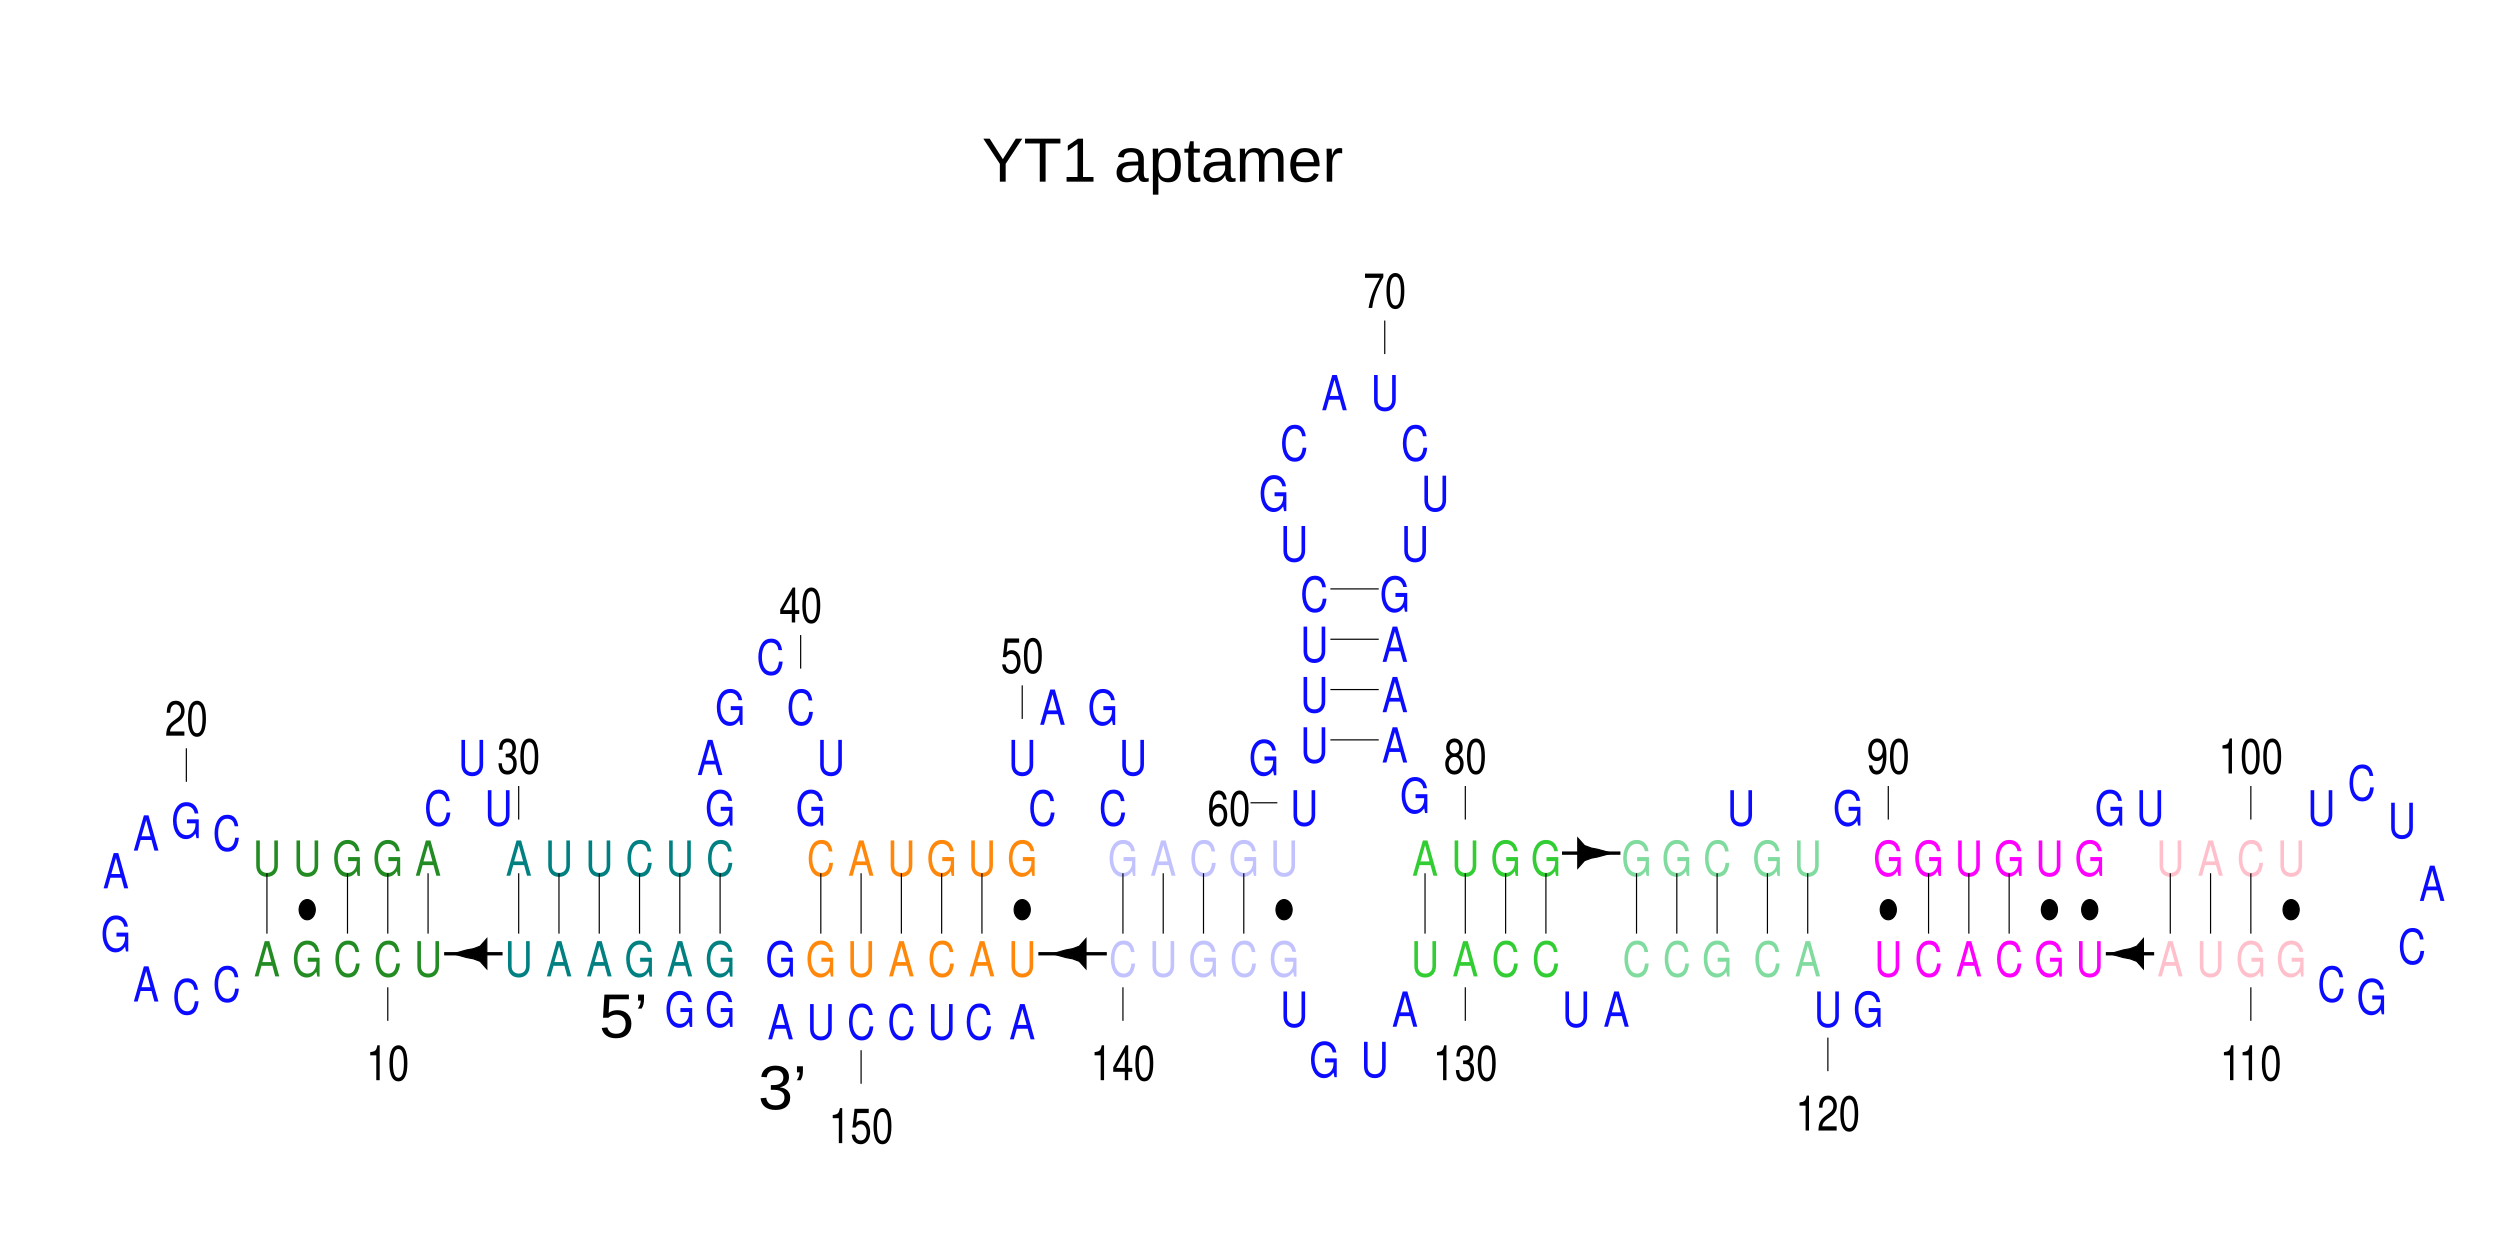
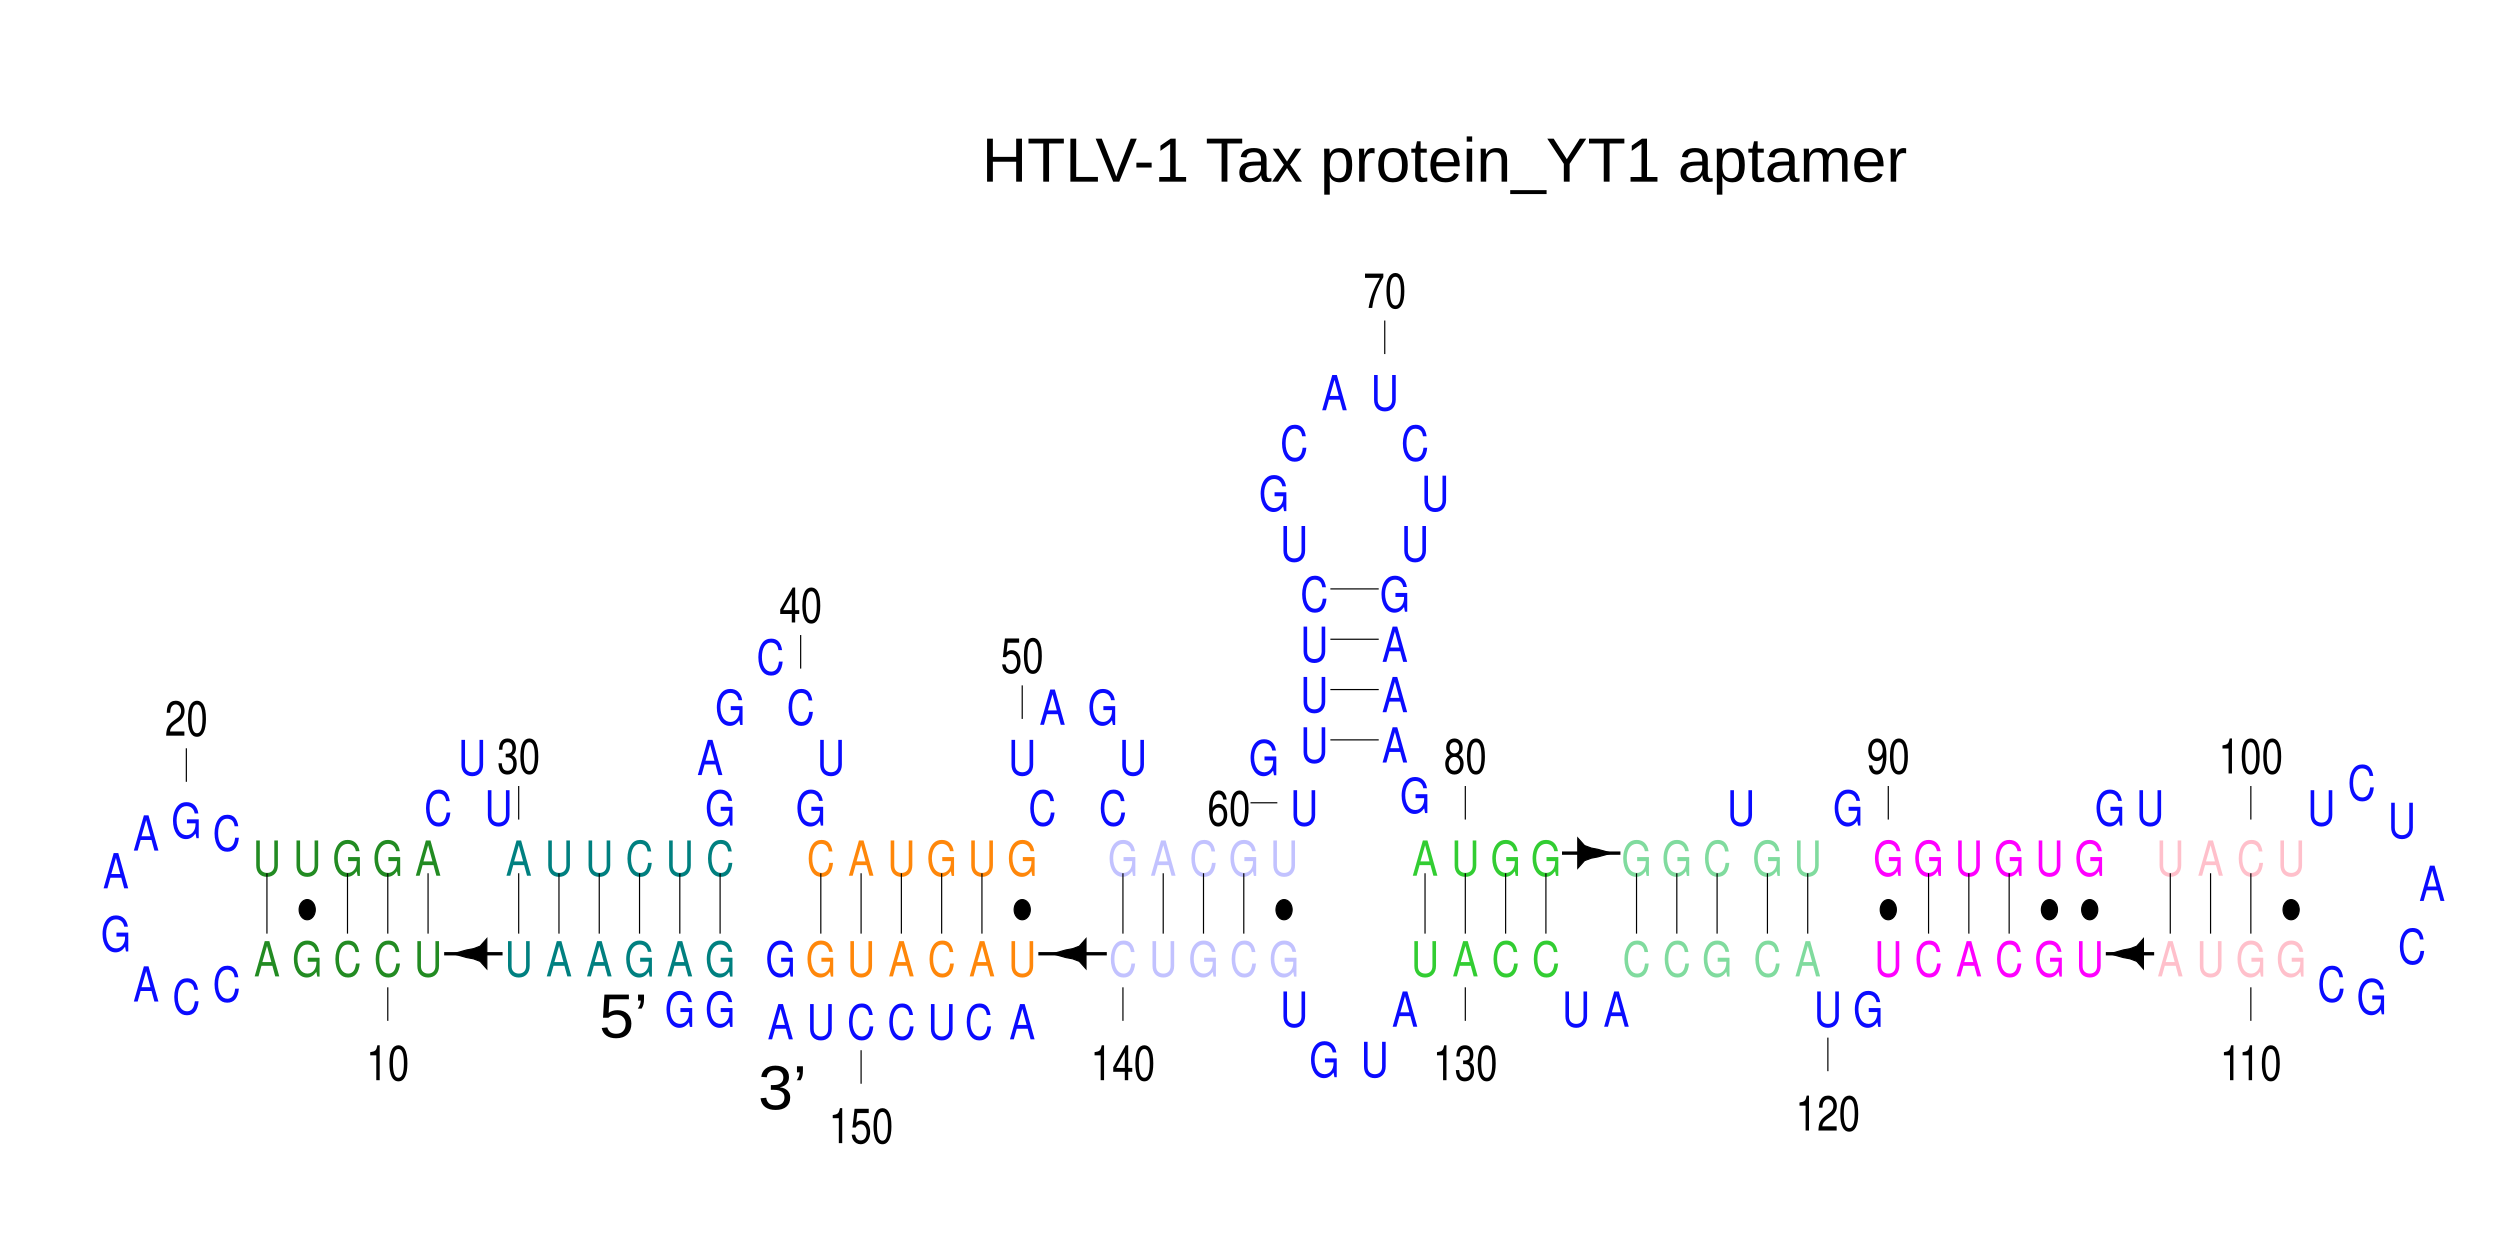
<svg xmlns="http://www.w3.org/2000/svg" id="图层_1" data-name="图层 1" viewBox="0 0 800 400">
  <defs>
    <style>.cls-1,.cls-10,.cls-11,.cls-13,.cls-14,.cls-15,.cls-16,.cls-17,.cls-18,.cls-19,.cls-2,.cls-20,.cls-21,.cls-22,.cls-3,.cls-5,.cls-6,.cls-7,.cls-8{isolation:isolate;font-size:15.48px;font-family:Helvetica;}.cls-1,.cls-6{fill:#0a0bff;}.cls-2,.cls-3{fill:teal;}.cls-11,.cls-14,.cls-15,.cls-18,.cls-20,.cls-22,.cls-3,.cls-6,.cls-8{letter-spacing:-0.05em;}.cls-12,.cls-4{fill:none;}.cls-12,.cls-4,.cls-9{stroke:#000;stroke-miterlimit:3.05;}.cls-4,.cls-9{stroke-width:0.38px;}.cls-7,.cls-8{fill:#228b22;}.cls-10,.cls-11{fill:#ff870a;}.cls-12{stroke-width:1.07px;}.cls-13,.cls-14{fill:#c2c2ff;}.cls-15,.cls-16{fill:#32cd32;}.cls-17,.cls-18{fill:#80db9e;}.cls-19,.cls-20{fill:#f0f;}.cls-21,.cls-22{fill:pink;}.cls-23{letter-spacing:-0.07em;}.cls-24{font-size:20px;font-family:ArialMT, Arial;}.cls-25{letter-spacing:-0.04em;}</style>
  </defs>
  <g id="topgroup">
    <g id="ID000000">
      <g id="ID000002">
        <text class="cls-1" transform="translate(212.72 328.55) scale(0.8 1)">G</text>
      </g>
      <g id="ID000003">
        <text class="cls-1" transform="translate(225.61 328.55) scale(0.8 1)">G</text>
      </g>
      <g id="ID000004">
        <text class="cls-2" transform="translate(225.61 312.45) scale(0.8 1)">G</text>
      </g>
      <g id="ID000005">
        <text class="cls-3" transform="translate(213.41 312.45) scale(0.8 1)">A</text>
      </g>
      <g id="ID000006">
        <text class="cls-2" transform="translate(199.83 312.45) scale(0.8 1)">G</text>
      </g>
      <g id="ID000007">
        <text class="cls-3" transform="translate(187.63 312.45) scale(0.8 1)">A</text>
      </g>
      <g id="ID000008">
        <text class="cls-3" transform="translate(174.74 312.45) scale(0.8 1)">A</text>
      </g>
      <g id="ID000009">
        <text class="cls-2" transform="translate(161.51 312.45) scale(0.8 1)">U</text>
      </g>
      <g id="ID000010">
        <text class="cls-1" transform="translate(146.61 248.03) scale(0.8 1)">U</text>
      </g>
      <g id="ID000011">
        <text class="cls-1" transform="translate(155.06 264.14) scale(0.8 1)">U</text>
      </g>
      <g id="ID000012">
        <text class="cls-3" transform="translate(161.85 280.24) scale(0.8 1)">A</text>
      </g>
      <g id="ID000013">
        <line class="cls-4" x1="165.98" y1="262.26" x2="165.98" y2="251.52" />
      </g>
      <g id="ID000014">
        <text class="cls-5" transform="translate(159.09 247.5) scale(0.8 1)">30</text>
      </g>
      <g id="ID000015">
        <text class="cls-2" transform="translate(174.39 280.24) scale(0.8 1)">U</text>
      </g>
      <g id="ID000016">
        <text class="cls-2" transform="translate(187.29 280.24) scale(0.8 1)">U</text>
      </g>
      <g id="ID000017">
        <text class="cls-2" transform="translate(200.18 280.24) scale(0.8 1)">C</text>
      </g>
      <g id="ID000018">
        <text class="cls-2" transform="translate(213.07 280.24) scale(0.8 1)">U</text>
      </g>
      <g id="ID000019">
        <text class="cls-2" transform="translate(225.96 280.24) scale(0.8 1)">C</text>
      </g>
      <g id="ID000020">
        <text class="cls-1" transform="translate(225.61 264.14) scale(0.8 1)">G</text>
      </g>
      <g id="ID000021">
        <text class="cls-6" transform="translate(223.08 248.03) scale(0.8 1)">A</text>
      </g>
      <g id="ID000022">
        <text class="cls-1" transform="translate(228.83 231.93) scale(0.8 1)">G</text>
      </g>
      <g id="ID000023">
        <text class="cls-1" transform="translate(242.07 215.83) scale(0.8 1)">C</text>
      </g>
      <g id="ID000024">
        <line class="cls-4" x1="230.43" y1="298.76" x2="230.43" y2="279.44" />
      </g>
      <g id="ID000025">
        <line class="cls-4" x1="217.54" y1="298.76" x2="217.54" y2="279.44" />
      </g>
      <g id="ID000026">
        <line class="cls-4" x1="204.65" y1="298.76" x2="204.65" y2="279.44" />
      </g>
      <g id="ID000027">
        <line class="cls-4" x1="191.76" y1="298.76" x2="191.76" y2="279.44" />
      </g>
      <g id="ID000028">
        <line class="cls-4" x1="178.87" y1="298.76" x2="178.87" y2="279.44" />
      </g>
      <g id="ID000029">
        <line class="cls-4" x1="165.98" y1="298.76" x2="165.98" y2="279.44" />
      </g>
      <g id="ID000031">
        <text class="cls-7" transform="translate(132.5 312.45) scale(0.8 1)">U</text>
      </g>
      <g id="ID000032">
        <text class="cls-7" transform="translate(119.61 312.45) scale(0.8 1)">C</text>
      </g>
      <g id="ID000033">
        <line class="cls-4" x1="124.09" y1="315.94" x2="124.09" y2="326.67" />
      </g>
      <g id="ID000034">
        <text class="cls-5" transform="translate(117.2 345.67) scale(0.8 1)">10</text>
      </g>
      <g id="ID000035">
        <text class="cls-7" transform="translate(106.72 312.45) scale(0.8 1)">C</text>
      </g>
      <g id="ID000036">
        <text class="cls-7" transform="translate(93.48 312.45) scale(0.8 1)">G</text>
      </g>
      <g id="ID000037">
        <text class="cls-8" transform="translate(81.28 312.45) scale(0.8 1)">A</text>
      </g>
      <g id="ID000038">
        <text class="cls-1" transform="translate(68.05 320.5) scale(0.8 1)">C</text>
      </g>
      <g id="ID000039">
        <text class="cls-1" transform="translate(55.16 324.52) scale(0.8 1)">C</text>
      </g>
      <g id="ID000040">
        <text class="cls-6" transform="translate(42.61 320.5) scale(0.8 1)">A</text>
      </g>
      <g id="ID000041">
        <text class="cls-1" transform="translate(32.26 304.4) scale(0.8 1)">G</text>
      </g>
      <g id="ID000042">
        <text class="cls-6" transform="translate(32.94 284.27) scale(0.8 1)">A</text>
      </g>
      <g id="ID000043">
        <text class="cls-6" transform="translate(42.61 272.19) scale(0.8 1)">A</text>
      </g>
      <g id="ID000044">
        <text class="cls-1" transform="translate(54.81 268.16) scale(0.8 1)">G</text>
      </g>
      <g id="ID000045">
        <line class="cls-4" x1="59.63" y1="250.18" x2="59.63" y2="239.45" />
      </g>
      <g id="ID000046">
        <text class="cls-5" transform="translate(52.74 235.42) scale(0.8 1)">20</text>
      </g>
      <g id="ID000047">
        <text class="cls-1" transform="translate(68.05 272.19) scale(0.8 1)">C</text>
      </g>
      <g id="ID000048">
        <text class="cls-7" transform="translate(80.94 280.24) scale(0.8 1)">U</text>
      </g>
      <g id="ID000049">
        <text class="cls-7" transform="translate(93.83 280.24) scale(0.8 1)">U</text>
      </g>
      <g id="ID000050">
        <text class="cls-7" transform="translate(106.38 280.24) scale(0.8 1)">G</text>
      </g>
      <g id="ID000051">
        <text class="cls-7" transform="translate(119.27 280.24) scale(0.8 1)">G</text>
      </g>
      <g id="ID000052">
        <text class="cls-8" transform="translate(132.84 280.24) scale(0.8 1)">A</text>
      </g>
      <g id="ID000053">
        <text class="cls-1" transform="translate(135.72 264.14) scale(0.8 1)">C</text>
      </g>
      <g id="ID000054">
        <line class="cls-4" x1="136.98" y1="298.76" x2="136.98" y2="279.44" />
      </g>
      <g id="ID000055">
        <line class="cls-4" x1="124.09" y1="298.76" x2="124.09" y2="279.44" />
      </g>
      <g id="ID000056">
        <line class="cls-4" x1="111.2" y1="298.76" x2="111.2" y2="279.44" />
      </g>
      <g id="ID000057">
        <polygon class="cls-9" points="98.31 287.88 98.14 287.88 97.98 287.9 97.82 287.94 97.66 287.98 97.5 288.04 97.35 288.11 97.2 288.19 97.05 288.28 96.91 288.39 96.78 288.5 96.65 288.63 96.53 288.77 96.41 288.91 96.3 289.07 96.2 289.23 96.11 289.4 96.03 289.58 95.96 289.76 95.9 289.95 95.84 290.14 95.8 290.34 95.77 290.54 95.74 290.74 95.73 290.94 95.73 291.15 95.74 291.35 95.75 291.56 95.78 291.76 95.82 291.96 95.87 292.15 95.93 292.34 96 292.53 96.07 292.71 96.16 292.88 96.25 293.05 96.36 293.21 96.47 293.36 96.59 293.5 96.71 293.63 96.84 293.75 96.98 293.86 97.13 293.96 97.27 294.05 97.42 294.13 97.58 294.19 97.74 294.24 97.9 294.28 98.06 294.3 98.22 294.32 98.39 294.32 98.55 294.3 98.71 294.28 98.87 294.24 99.03 294.19 99.19 294.13 99.34 294.05 99.49 293.96 99.63 293.86 99.77 293.75 99.9 293.63 100.03 293.5 100.14 293.36 100.25 293.21 100.36 293.05 100.45 292.88 100.54 292.71 100.62 292.53 100.68 292.34 100.74 292.15 100.79 291.96 100.83 291.76 100.86 291.56 100.88 291.35 100.88 291.15 100.88 290.94 100.87 290.74 100.84 290.54 100.81 290.34 100.77 290.14 100.71 289.95 100.65 289.76 100.58 289.58 100.5 289.4 100.41 289.23 100.31 289.07 100.2 288.91 100.08 288.77 99.96 288.63 99.83 288.5 99.7 288.39 99.56 288.28 99.41 288.19 99.26 288.11 99.11 288.04 98.95 287.98 98.79 287.94 98.63 287.9 98.47 287.88 98.31 287.88" />
      </g>
      <g id="ID000058">
        <line class="cls-4" x1="85.42" y1="298.76" x2="85.42" y2="279.44" />
      </g>
      <g id="ID000060">
        <text class="cls-1" transform="translate(251.74 231.93) scale(0.8 1)">C</text>
      </g>
      <g id="ID000061">
        <line class="cls-4" x1="256.21" y1="213.95" x2="256.21" y2="203.21" />
      </g>
      <g id="ID000062">
        <text class="cls-5" transform="translate(249.32 199.19) scale(0.8 1)">40</text>
      </g>
      <g id="ID000063">
        <text class="cls-1" transform="translate(261.41 248.03) scale(0.8 1)">U</text>
      </g>
      <g id="ID000064">
        <text class="cls-1" transform="translate(254.62 264.14) scale(0.8 1)">G</text>
      </g>
      <g id="ID000065">
        <text class="cls-10" transform="translate(258.18 280.24) scale(0.8 1)">C</text>
      </g>
      <g id="ID000066">
        <text class="cls-11" transform="translate(271.42 280.24) scale(0.8 1)">A</text>
      </g>
      <g id="ID000067">
        <text class="cls-10" transform="translate(283.96 280.24) scale(0.8 1)">U</text>
      </g>
      <g id="ID000068">
        <text class="cls-10" transform="translate(296.51 280.24) scale(0.8 1)">G</text>
      </g>
      <g id="ID000069">
        <text class="cls-10" transform="translate(309.75 280.24) scale(0.8 1)">U</text>
      </g>
      <g id="ID000070">
        <text class="cls-10" transform="translate(322.29 280.24) scale(0.8 1)">G</text>
      </g>
      <g id="ID000071">
        <text class="cls-1" transform="translate(329.08 264.14) scale(0.8 1)">C</text>
      </g>
      <g id="ID000072">
        <text class="cls-1" transform="translate(322.63 248.03) scale(0.8 1)">U</text>
      </g>
      <g id="ID000073">
        <line class="cls-4" x1="327.11" y1="230.05" x2="327.11" y2="219.32" />
      </g>
      <g id="ID000074">
        <text class="cls-5" transform="translate(320.22 215.29) scale(0.8 1)">50</text>
      </g>
      <g id="ID000075">
        <text class="cls-6" transform="translate(332.64 231.93) scale(0.8 1)">A</text>
      </g>
      <g id="ID000076">
        <text class="cls-10" transform="translate(322.63 312.45) scale(0.8 1)">U</text>
      </g>
      <g id="ID000077">
        <text class="cls-11" transform="translate(310.09 312.45) scale(0.8 1)">A</text>
      </g>
      <g id="ID000078">
        <text class="cls-10" transform="translate(296.85 312.45) scale(0.8 1)">C</text>
      </g>
      <g id="ID000079">
        <text class="cls-11" transform="translate(284.3 312.45) scale(0.8 1)">A</text>
      </g>
      <g id="ID000080">
        <text class="cls-10" transform="translate(271.07 312.45) scale(0.8 1)">U</text>
      </g>
      <g id="ID000081">
        <text class="cls-10" transform="translate(257.84 312.45) scale(0.8 1)">G</text>
      </g>
      <g id="ID000082">
        <text class="cls-1" transform="translate(244.95 312.45) scale(0.8 1)">G</text>
      </g>
      <g id="ID000083">
        <text class="cls-6" transform="translate(245.63 332.58) scale(0.8 1)">A</text>
      </g>
      <g id="ID000084">
        <text class="cls-1" transform="translate(258.18 332.58) scale(0.8 1)">U</text>
      </g>
      <g id="ID000085">
        <text class="cls-1" transform="translate(271.07 332.58) scale(0.8 1)">C</text>
      </g>
      <g id="ID000086">
        <line class="cls-4" x1="275.55" y1="336.07" x2="275.55" y2="346.8" />
      </g>
      <g id="ID000087">
        <text class="cls-5" transform="translate(265.21 365.8) scale(0.8 1)">150</text>
      </g>
      <g id="ID000088">
        <text class="cls-1" transform="translate(283.96 332.58) scale(0.8 1)">C</text>
      </g>
      <g id="ID000089">
        <text class="cls-1" transform="translate(296.85 332.58) scale(0.8 1)">U</text>
      </g>
      <g id="ID000090">
        <text class="cls-1" transform="translate(308.75 332.58) scale(0.8 1)">C</text>
      </g>
      <g id="ID000091">
        <text class="cls-6" transform="translate(322.98 332.58) scale(0.8 1)">A</text>
      </g>
      <g id="ID000092">
        <line class="cls-4" x1="262.66" y1="279.44" x2="262.66" y2="298.76" />
      </g>
      <g id="ID000093">
        <line class="cls-4" x1="275.55" y1="279.44" x2="275.55" y2="298.76" />
      </g>
      <g id="ID000094">
        <line class="cls-4" x1="288.44" y1="279.44" x2="288.44" y2="298.76" />
      </g>
      <g id="ID000095">
        <line class="cls-4" x1="301.33" y1="279.44" x2="301.33" y2="298.76" />
      </g>
      <g id="ID000096">
        <line class="cls-4" x1="314.22" y1="279.44" x2="314.22" y2="298.76" />
      </g>
      <g id="ID000097">
        <polygon class="cls-9" points="327.11 294.32 327.27 294.31 327.44 294.29 327.6 294.26 327.76 294.21 327.91 294.16 328.07 294.09 328.22 294.01 328.36 293.91 328.5 293.81 328.64 293.69 328.77 293.56 328.89 293.43 329 293.28 329.11 293.13 329.21 292.97 329.3 292.8 329.38 292.62 329.46 292.44 329.52 292.25 329.57 292.06 329.62 291.86 329.65 291.66 329.67 291.45 329.69 291.25 329.69 291.05 329.68 290.84 329.66 290.64 329.63 290.44 329.6 290.24 329.55 290.05 329.49 289.85 329.42 289.67 329.34 289.49 329.26 289.31 329.16 289.15 329.06 288.99 328.95 288.84 328.83 288.7 328.7 288.57 328.57 288.45 328.44 288.33 328.29 288.24 328.14 288.15 327.99 288.07 327.84 288.01 327.68 287.96 327.52 287.92 327.36 287.89 327.19 287.88 327.03 287.88 326.87 287.89 326.7 287.92 326.54 287.96 326.38 288.01 326.23 288.07 326.08 288.15 325.93 288.24 325.79 288.33 325.65 288.45 325.52 288.57 325.39 288.7 325.27 288.84 325.16 288.99 325.06 289.15 324.96 289.31 324.88 289.49 324.8 289.67 324.73 289.85 324.67 290.05 324.63 290.24 324.59 290.44 324.56 290.64 324.54 290.84 324.53 291.05 324.54 291.25 324.55 291.45 324.57 291.66 324.6 291.86 324.65 292.06 324.7 292.25 324.77 292.44 324.84 292.62 324.92 292.8 325.01 292.97 325.11 293.13 325.22 293.28 325.33 293.43 325.45 293.56 325.58 293.69 325.72 293.81 325.86 293.91 326 294.01 326.15 294.09 326.31 294.16 326.46 294.21 326.62 294.26 326.78 294.29 326.95 294.31 327.11 294.32" />
      </g>
      <g id="ID000098">
        <line class="cls-12" x1="354.18" y1="305.2" x2="332.27" y2="305.2" />
      </g>
      <g id="ID000099">
        <polygon class="cls-9" points="347.52 310.03 345.37 307.62 343.22 306.81 341.07 306.41 336.78 305.2 341.07 303.99 343.22 303.59 345.37 302.79 347.52 300.37 347.52 310.03" />
      </g>
      <g id="ID000101">
        <text class="cls-1" transform="translate(348.07 231.93) scale(0.8 1)">G</text>
      </g>
      <g id="ID000102">
        <text class="cls-1" transform="translate(358.08 248.03) scale(0.8 1)">U</text>
      </g>
      <g id="ID000103">
        <text class="cls-1" transform="translate(351.64 264.14) scale(0.8 1)">C</text>
      </g>
      <g id="ID000104">
        <text class="cls-13" transform="translate(354.52 280.24) scale(0.8 1)">G</text>
      </g>
      <g id="ID000105">
        <text class="cls-14" transform="translate(368.09 280.24) scale(0.8 1)">A</text>
      </g>
      <g id="ID000106">
        <text class="cls-13" transform="translate(380.64 280.24) scale(0.8 1)">C</text>
      </g>
      <g id="ID000107">
        <text class="cls-13" transform="translate(393.19 280.24) scale(0.8 1)">G</text>
      </g>
      <g id="ID000108">
        <text class="cls-13" transform="translate(406.42 280.24) scale(0.8 1)">U</text>
      </g>
      <g id="ID000109">
        <text class="cls-1" transform="translate(412.87 264.14) scale(0.8 1)">U</text>
      </g>
      <g id="ID000110">
        <line class="cls-4" x1="408.75" y1="256.89" x2="400.16" y2="256.89" />
      </g>
      <g id="ID000111">
        <text class="cls-5" transform="translate(386.37 264.14) scale(0.8 1)">60</text>
      </g>
      <g id="ID000112">
        <text class="cls-1" transform="translate(418.97 344.65) scale(0.8 1)">G</text>
      </g>
      <g id="ID000113">
        <text class="cls-1" transform="translate(409.65 328.55) scale(0.8 1)">U</text>
      </g>
      <g id="ID000114">
        <text class="cls-13" transform="translate(406.08 312.45) scale(0.8 1)">G</text>
      </g>
      <g id="ID000115">
        <text class="cls-13" transform="translate(393.53 312.45) scale(0.8 1)">C</text>
      </g>
      <g id="ID000116">
        <text class="cls-13" transform="translate(380.3 312.45) scale(0.8 1)">G</text>
      </g>
      <g id="ID000117">
        <text class="cls-13" transform="translate(367.75 312.45) scale(0.8 1)">U</text>
      </g>
      <g id="ID000118">
        <text class="cls-13" transform="translate(354.86 312.45) scale(0.8 1)">C</text>
      </g>
      <g id="ID000119">
        <line class="cls-4" x1="359.34" y1="315.94" x2="359.34" y2="326.67" />
      </g>
      <g id="ID000120">
        <text class="cls-5" transform="translate(349 345.67) scale(0.8 1)">140</text>
      </g>
      <g id="ID000121">
        <line class="cls-4" x1="359.34" y1="279.44" x2="359.34" y2="298.76" />
      </g>
      <g id="ID000122">
        <line class="cls-4" x1="372.23" y1="279.44" x2="372.23" y2="298.76" />
      </g>
      <g id="ID000123">
        <line class="cls-4" x1="385.12" y1="279.44" x2="385.12" y2="298.76" />
      </g>
      <g id="ID000124">
        <line class="cls-4" x1="398.01" y1="279.44" x2="398.01" y2="298.76" />
      </g>
      <g id="ID000125">
        <polygon class="cls-9" points="410.9 294.32 411.06 294.31 411.22 294.29 411.39 294.26 411.55 294.21 411.7 294.16 411.86 294.09 412.01 294.01 412.15 293.91 412.29 293.81 412.43 293.69 412.56 293.56 412.68 293.43 412.79 293.28 412.9 293.13 413 292.97 413.09 292.8 413.17 292.62 413.24 292.44 413.31 292.25 413.36 292.06 413.4 291.86 413.44 291.66 413.46 291.45 413.47 291.25 413.48 291.05 413.47 290.84 413.45 290.64 413.42 290.44 413.38 290.24 413.33 290.05 413.27 289.85 413.21 289.67 413.13 289.49 413.04 289.31 412.95 289.15 412.85 288.99 412.74 288.84 412.62 288.7 412.49 288.57 412.36 288.45 412.22 288.33 412.08 288.24 411.93 288.15 411.78 288.07 411.62 288.01 411.47 287.96 411.31 287.92 411.14 287.89 410.98 287.88 410.82 287.88 410.65 287.89 410.49 287.92 410.33 287.96 410.17 288.01 410.02 288.07 409.86 288.15 409.72 288.24 409.57 288.33 409.44 288.45 409.3 288.57 409.18 288.7 409.06 288.84 408.95 288.99 408.85 289.15 408.75 289.31 408.67 289.49 408.59 289.67 408.52 289.85 408.46 290.05 408.41 290.24 408.38 290.44 408.35 290.64 408.33 290.84 408.32 291.05 408.32 291.25 408.33 291.45 408.36 291.66 408.39 291.86 408.44 292.06 408.49 292.25 408.55 292.44 408.63 292.62 408.71 292.8 408.8 292.97 408.9 293.13 409 293.28 409.12 293.43 409.24 293.56 409.37 293.69 409.5 293.81 409.64 293.91 409.79 294.01 409.94 294.09 410.09 294.16 410.25 294.21 410.41 294.26 410.57 294.29 410.73 294.31 410.9 294.32" />
      </g>
      <g id="ID000127">
        <text class="cls-1" transform="translate(399.63 248.03) scale(0.8 1)">G</text>
      </g>
      <g id="ID000128">
        <text class="cls-1" transform="translate(416.09 244.01) scale(0.8 1)">U</text>
      </g>
      <g id="ID000129">
        <text class="cls-1" transform="translate(416.09 227.91) scale(0.8 1)">U</text>
      </g>
      <g id="ID000130">
        <text class="cls-1" transform="translate(416.09 211.8) scale(0.8 1)">U</text>
      </g>
      <g id="ID000131">
        <text class="cls-1" transform="translate(416.09 195.7) scale(0.8 1)">C</text>
      </g>
      <g id="ID000132">
        <text class="cls-1" transform="translate(409.65 179.6) scale(0.8 1)">U</text>
      </g>
      <g id="ID000133">
        <text class="cls-1" transform="translate(402.85 163.49) scale(0.8 1)">G</text>
      </g>
      <g id="ID000134">
        <text class="cls-1" transform="translate(409.65 147.39) scale(0.8 1)">C</text>
      </g>
      <g id="ID000135">
        <text class="cls-6" transform="translate(422.88 131.29) scale(0.8 1)">A</text>
      </g>
      <g id="ID000136">
        <text class="cls-1" transform="translate(438.65 131.29) scale(0.8 1)">U</text>
      </g>
      <g id="ID000137">
        <line class="cls-4" x1="443.12" y1="113.3" x2="443.12" y2="102.57" />
      </g>
      <g id="ID000138">
        <text class="cls-5" transform="translate(436.23 98.54) scale(0.8 1)">70</text>
      </g>
      <g id="ID000139">
        <text class="cls-1" transform="translate(448.32 147.39) scale(0.8 1)">C</text>
      </g>
      <g id="ID000140">
        <text class="cls-1" transform="translate(454.76 163.49) scale(0.8 1)">U</text>
      </g>
      <g id="ID000141">
        <text class="cls-1" transform="translate(448.32 179.6) scale(0.8 1)">U</text>
      </g>
      <g id="ID000142">
        <text class="cls-1" transform="translate(441.53 195.7) scale(0.8 1)">G</text>
      </g>
      <g id="ID000143">
        <text class="cls-6" transform="translate(442.21 211.8) scale(0.8 1)">A</text>
      </g>
      <g id="ID000144">
        <text class="cls-6" transform="translate(442.21 227.91) scale(0.8 1)">A</text>
      </g>
      <g id="ID000145">
        <text class="cls-6" transform="translate(442.21 244.01) scale(0.8 1)">A</text>
      </g>
      <g id="ID000146">
        <text class="cls-1" transform="translate(447.97 260.11) scale(0.8 1)">G</text>
      </g>
      <g id="ID000147">
        <line class="cls-4" x1="425.72" y1="236.76" x2="441.19" y2="236.76" />
      </g>
      <g id="ID000148">
        <line class="cls-4" x1="425.72" y1="220.66" x2="441.19" y2="220.66" />
      </g>
      <g id="ID000149">
        <line class="cls-4" x1="425.72" y1="204.56" x2="441.19" y2="204.56" />
      </g>
      <g id="ID000150">
        <line class="cls-4" x1="425.72" y1="188.45" x2="441.19" y2="188.45" />
      </g>
      <g id="ID000152">
        <text class="cls-15" transform="translate(451.88 280.24) scale(0.8 1)">A</text>
      </g>
      <g id="ID000153">
        <text class="cls-16" transform="translate(464.43 280.24) scale(0.8 1)">U</text>
      </g>
      <g id="ID000154">
        <line class="cls-4" x1="468.9" y1="262.26" x2="468.9" y2="251.52" />
      </g>
      <g id="ID000155">
        <text class="cls-5" transform="translate(462.01 247.5) scale(0.8 1)">80</text>
      </g>
      <g id="ID000156">
        <text class="cls-16" transform="translate(476.98 280.24) scale(0.8 1)">G</text>
      </g>
      <g id="ID000157">
        <text class="cls-16" transform="translate(489.87 280.24) scale(0.8 1)">G</text>
      </g>
      <g id="ID000158">
        <text class="cls-1" transform="translate(499.88 328.55) scale(0.8 1)">U</text>
      </g>
      <g id="ID000159">
        <text class="cls-16" transform="translate(490.21 312.45) scale(0.8 1)">C</text>
      </g>
      <g id="ID000160">
        <text class="cls-16" transform="translate(477.32 312.45) scale(0.8 1)">C</text>
      </g>
      <g id="ID000161">
        <text class="cls-15" transform="translate(464.77 312.45) scale(0.8 1)">A</text>
      </g>
      <g id="ID000162">
        <line class="cls-4" x1="468.9" y1="315.94" x2="468.9" y2="326.67" />
      </g>
      <g id="ID000163">
        <text class="cls-5" transform="translate(458.57 345.67) scale(0.8 1)">130</text>
      </g>
      <g id="ID000164">
        <text class="cls-16" transform="translate(451.54 312.45) scale(0.8 1)">U</text>
      </g>
      <g id="ID000165">
        <text class="cls-6" transform="translate(445.44 328.55) scale(0.8 1)">A</text>
      </g>
      <g id="ID000166">
        <text class="cls-1" transform="translate(435.43 344.65) scale(0.8 1)">U</text>
      </g>
      <g id="ID000167">
        <line class="cls-4" x1="456.01" y1="279.44" x2="456.01" y2="298.76" />
      </g>
      <g id="ID000168">
        <line class="cls-4" x1="468.9" y1="279.44" x2="468.9" y2="298.76" />
      </g>
      <g id="ID000169">
        <line class="cls-4" x1="481.8" y1="279.44" x2="481.8" y2="298.76" />
      </g>
      <g id="ID000170">
        <line class="cls-12" x1="499.84" y1="273" x2="518.53" y2="273" />
      </g>
      <g id="ID000171">
        <polygon class="cls-9" points="504.89 268.16 507.04 270.58 509.19 271.38 511.33 271.79 515.63 273 511.33 274.2 509.19 274.61 507.04 275.41 504.89 277.83 504.89 268.16" />
      </g>
      <g id="ID000172">
        <line class="cls-4" x1="494.69" y1="279.44" x2="494.69" y2="298.76" />
      </g>
      <g id="ID000174">
        <text class="cls-17" transform="translate(518.87 280.24) scale(0.8 1)">G</text>
      </g>
      <g id="ID000175">
        <text class="cls-17" transform="translate(531.76 280.24) scale(0.8 1)">G</text>
      </g>
      <g id="ID000176">
        <text class="cls-17" transform="translate(544.99 280.24) scale(0.8 1)">C</text>
      </g>
      <g id="ID000177">
        <text class="cls-1" transform="translate(552.66 264.14) scale(0.8 1)">U</text>
      </g>
      <g id="ID000178">
        <text class="cls-17" transform="translate(544.65 312.45) scale(0.8 1)">G</text>
      </g>
      <g id="ID000179">
        <text class="cls-17" transform="translate(532.1 312.45) scale(0.8 1)">C</text>
      </g>
      <g id="ID000180">
        <text class="cls-17" transform="translate(519.21 312.45) scale(0.8 1)">C</text>
      </g>
      <g id="ID000181">
        <text class="cls-6" transform="translate(513.11 328.55) scale(0.8 1)">A</text>
      </g>
      <g id="ID000182">
        <line class="cls-4" x1="523.69" y1="279.44" x2="523.69" y2="298.76" />
      </g>
      <g id="ID000183">
        <line class="cls-4" x1="536.58" y1="279.44" x2="536.58" y2="298.76" />
      </g>
      <g id="ID000184">
        <line class="cls-4" x1="549.47" y1="279.44" x2="549.47" y2="298.76" />
      </g>
      <g id="ID000186">
        <text class="cls-17" transform="translate(560.76 280.24) scale(0.8 1)">G</text>
      </g>
      <g id="ID000187">
        <text class="cls-17" transform="translate(574 280.24) scale(0.8 1)">U</text>
      </g>
      <g id="ID000188">
        <text class="cls-1" transform="translate(586.54 264.14) scale(0.8 1)">G</text>
      </g>
      <g id="ID000189">
        <text class="cls-1" transform="translate(580.45 328.55) scale(0.8 1)">U</text>
      </g>
      <g id="ID000190">
        <line class="cls-4" x1="584.92" y1="332.04" x2="584.92" y2="342.78" />
      </g>
      <g id="ID000191">
        <text class="cls-5" transform="translate(574.58 361.78) scale(0.8 1)">120</text>
      </g>
      <g id="ID000192">
        <text class="cls-18" transform="translate(574.34 312.45) scale(0.8 1)">A</text>
      </g>
      <g id="ID000193">
        <text class="cls-17" transform="translate(561.11 312.45) scale(0.8 1)">C</text>
      </g>
      <g id="ID000194">
        <line class="cls-4" x1="565.58" y1="279.44" x2="565.58" y2="298.76" />
      </g>
      <g id="ID000195">
        <line class="cls-4" x1="578.47" y1="279.44" x2="578.47" y2="298.76" />
      </g>
      <g id="ID000197">
        <text class="cls-19" transform="translate(599.43 280.24) scale(0.8 1)">G</text>
      </g>
      <g id="ID000198">
        <line class="cls-4" x1="604.25" y1="262.26" x2="604.25" y2="251.52" />
      </g>
      <g id="ID000199">
        <text class="cls-5" transform="translate(597.36 247.5) scale(0.8 1)">90</text>
      </g>
      <g id="ID000200">
        <text class="cls-19" transform="translate(612.32 280.24) scale(0.8 1)">G</text>
      </g>
      <g id="ID000201">
        <text class="cls-19" transform="translate(625.56 280.24) scale(0.8 1)">U</text>
      </g>
      <g id="ID000202">
        <text class="cls-19" transform="translate(638.11 280.24) scale(0.8 1)">G</text>
      </g>
      <g id="ID000203">
        <text class="cls-19" transform="translate(651.34 280.24) scale(0.8 1)">U</text>
      </g>
      <g id="ID000204">
        <text class="cls-19" transform="translate(663.88 280.24) scale(0.8 1)">G</text>
      </g>
      <g id="ID000205">
        <text class="cls-1" transform="translate(670.33 264.14) scale(0.8 1)">G</text>
      </g>
      <g id="ID000206">
        <text class="cls-19" transform="translate(664.23 312.45) scale(0.8 1)">U</text>
      </g>
      <g id="ID000207">
        <text class="cls-19" transform="translate(651 312.45) scale(0.8 1)">G</text>
      </g>
      <g id="ID000208">
        <text class="cls-19" transform="translate(638.45 312.45) scale(0.8 1)">C</text>
      </g>
      <g id="ID000209">
        <text class="cls-20" transform="translate(625.9 312.45) scale(0.8 1)">A</text>
      </g>
      <g id="ID000210">
        <text class="cls-19" transform="translate(612.67 312.45) scale(0.8 1)">C</text>
      </g>
      <g id="ID000211">
        <text class="cls-19" transform="translate(599.78 312.45) scale(0.8 1)">U</text>
      </g>
      <g id="ID000212">
        <text class="cls-1" transform="translate(592.99 328.55) scale(0.8 1)">G</text>
      </g>
      <g id="ID000213">
        <polygon class="cls-9" points="604.25 294.32 604.42 294.31 604.58 294.29 604.74 294.26 604.9 294.21 605.06 294.16 605.21 294.09 605.36 294.01 605.51 293.91 605.65 293.81 605.78 293.69 605.91 293.56 606.03 293.43 606.15 293.28 606.25 293.13 606.35 292.97 606.44 292.8 606.53 292.62 606.6 292.44 606.66 292.25 606.72 292.06 606.76 291.86 606.79 291.66 606.82 291.45 606.83 291.25 606.83 291.05 606.82 290.84 606.8 290.64 606.78 290.44 606.74 290.24 606.69 290.05 606.63 289.85 606.56 289.67 606.49 289.49 606.4 289.31 606.3 289.15 606.2 288.99 606.09 288.84 605.97 288.7 605.85 288.57 605.72 288.45 605.58 288.33 605.43 288.24 605.29 288.15 605.14 288.07 604.98 288.01 604.82 287.96 604.66 287.92 604.5 287.89 604.34 287.88 604.17 287.88 604.01 287.89 603.85 287.92 603.69 287.96 603.53 288.01 603.37 288.07 603.22 288.15 603.07 288.24 602.93 288.33 602.79 288.45 602.66 288.57 602.53 288.7 602.42 288.84 602.31 288.99 602.2 289.15 602.11 289.31 602.02 289.49 601.94 289.67 601.88 289.85 601.82 290.05 601.77 290.24 601.73 290.44 601.7 290.64 601.68 290.84 601.68 291.05 601.68 291.25 601.69 291.45 601.71 291.66 601.75 291.86 601.79 292.06 601.85 292.25 601.91 292.44 601.98 292.62 602.06 292.8 602.15 292.97 602.25 293.13 602.36 293.28 602.48 293.43 602.6 293.56 602.73 293.69 602.86 293.81 603 293.91 603.14 294.01 603.29 294.09 603.45 294.16 603.61 294.21 603.77 294.26 603.93 294.29 604.09 294.31 604.25 294.32" />
      </g>
      <g id="ID000214">
        <line class="cls-4" x1="617.14" y1="279.44" x2="617.14" y2="298.76" />
      </g>
      <g id="ID000215">
        <line class="cls-4" x1="630.03" y1="279.44" x2="630.03" y2="298.76" />
      </g>
      <g id="ID000216">
        <line class="cls-4" x1="642.93" y1="279.44" x2="642.93" y2="298.76" />
      </g>
      <g id="ID000217">
        <polygon class="cls-9" points="655.82 294.32 655.98 294.31 656.14 294.29 656.3 294.26 656.46 294.21 656.62 294.16 656.77 294.09 656.92 294.01 657.07 293.91 657.21 293.81 657.34 293.69 657.47 293.56 657.6 293.43 657.71 293.28 657.82 293.13 657.91 292.97 658.01 292.8 658.09 292.62 658.16 292.44 658.22 292.25 658.28 292.06 658.32 291.86 658.35 291.66 658.38 291.45 658.39 291.25 658.39 291.05 658.39 290.84 658.37 290.64 658.34 290.44 658.3 290.24 658.25 290.05 658.19 289.85 658.13 289.67 658.05 289.49 657.96 289.31 657.87 289.15 657.76 288.99 657.65 288.84 657.53 288.7 657.41 288.57 657.28 288.45 657.14 288.33 657 288.24 656.85 288.15 656.7 288.07 656.54 288.01 656.38 287.96 656.22 287.92 656.06 287.89 655.9 287.88 655.73 287.88 655.57 287.89 655.41 287.92 655.25 287.96 655.09 288.01 654.93 288.07 654.78 288.15 654.63 288.24 654.49 288.33 654.35 288.45 654.22 288.57 654.1 288.7 653.98 288.84 653.87 288.99 653.76 289.15 653.67 289.31 653.58 289.49 653.5 289.67 653.44 289.85 653.38 290.05 653.33 290.24 653.29 290.44 653.26 290.64 653.25 290.84 653.24 291.05 653.24 291.25 653.25 291.45 653.28 291.66 653.31 291.86 653.35 292.06 653.41 292.25 653.47 292.44 653.54 292.62 653.63 292.8 653.72 292.97 653.81 293.13 653.92 293.28 654.04 293.43 654.16 293.56 654.29 293.69 654.42 293.81 654.56 293.91 654.71 294.01 654.86 294.09 655.01 294.16 655.17 294.21 655.33 294.26 655.49 294.29 655.65 294.31 655.82 294.32" />
      </g>
      <g id="ID000218">
        <polygon class="cls-9" points="668.71 294.32 668.87 294.31 669.03 294.29 669.19 294.26 669.35 294.21 669.51 294.16 669.66 294.09 669.81 294.01 669.96 293.91 670.1 293.81 670.23 293.69 670.36 293.56 670.48 293.43 670.6 293.28 670.71 293.13 670.81 292.97 670.9 292.8 670.98 292.62 671.05 292.44 671.11 292.25 671.17 292.06 671.21 291.86 671.25 291.66 671.27 291.45 671.28 291.25 671.28 291.05 671.27 290.84 671.26 290.64 671.23 290.44 671.19 290.24 671.14 290.05 671.08 289.85 671.01 289.67 670.94 289.49 670.85 289.31 670.76 289.15 670.65 288.99 670.54 288.84 670.42 288.7 670.3 288.57 670.17 288.45 670.03 288.33 669.89 288.24 669.74 288.15 669.59 288.07 669.43 288.01 669.27 287.96 669.11 287.92 668.95 287.89 668.79 287.88 668.62 287.88 668.46 287.89 668.3 287.92 668.14 287.96 667.98 288.01 667.82 288.07 667.67 288.15 667.52 288.24 667.38 288.33 667.24 288.45 667.11 288.57 666.99 288.7 666.87 288.84 666.76 288.99 666.65 289.15 666.56 289.31 666.47 289.49 666.4 289.67 666.33 289.85 666.27 290.05 666.22 290.24 666.18 290.44 666.15 290.64 666.14 290.84 666.13 291.05 666.13 291.25 666.14 291.45 666.17 291.66 666.2 291.86 666.24 292.06 666.3 292.25 666.36 292.44 666.43 292.62 666.51 292.8 666.61 292.97 666.71 293.13 666.81 293.28 666.93 293.43 667.05 293.56 667.18 293.69 667.31 293.81 667.45 293.91 667.6 294.01 667.75 294.09 667.9 294.16 668.06 294.21 668.22 294.26 668.38 294.29 668.54 294.31 668.71 294.32" />
      </g>
      <g id="ID000219">
        <line class="cls-12" x1="689.33" y1="305.2" x2="673.86" y2="305.2" />
      </g>
      <g id="ID000220">
        <polygon class="cls-9" points="685.89 310.03 683.75 307.62 681.6 306.81 679.45 306.41 675.15 305.2 679.45 303.99 681.6 303.59 683.75 302.79 685.89 300.37 685.89 310.03" />
      </g>
      <g id="ID000222">
        <text class="cls-1" transform="translate(683.57 264.14) scale(0.8 1)">U</text>
      </g>
      <g id="ID000223">
        <text class="cls-21" transform="translate(690.01 280.24) scale(0.8 1)">U</text>
      </g>
      <g id="ID000224">
        <text class="cls-22" transform="translate(703.24 280.24) scale(0.8 1)">A</text>
      </g>
      <g id="ID000225">
        <text class="cls-21" transform="translate(715.79 280.24) scale(0.8 1)">C</text>
      </g>
      <g id="ID000226">
        <line class="cls-4" x1="720.27" y1="262.26" x2="720.27" y2="251.52" />
      </g>
      <g id="ID000227">
        <text class="cls-5" transform="translate(709.93 247.5) scale(0.8 1)">100</text>
      </g>
      <g id="ID000228">
        <text class="cls-21" transform="translate(728.68 280.24) scale(0.8 1)">U</text>
      </g>
      <g id="ID000229">
        <text class="cls-1" transform="translate(738.35 264.14) scale(0.8 1)">U</text>
      </g>
      <g id="ID000230">
        <text class="cls-1" transform="translate(751.24 256.09) scale(0.8 1)">C</text>
      </g>
      <g id="ID000231">
        <text class="cls-1" transform="translate(764.13 268.16) scale(0.8 1)">U</text>
      </g>
      <g id="ID000232">
        <text class="cls-6" transform="translate(774.14 288.29) scale(0.8 1)">A</text>
      </g>
      <g id="ID000233">
        <text class="cls-1" transform="translate(767.35 308.42) scale(0.8 1)">C</text>
      </g>
      <g id="ID000234">
        <text class="cls-1" transform="translate(754.12 324.52) scale(0.8 1)">G</text>
      </g>
      <g id="ID000235">
        <text class="cls-1" transform="translate(741.57 320.5) scale(0.8 1)">C</text>
      </g>
      <g id="ID000236">
        <text class="cls-21" transform="translate(728.34 312.45) scale(0.8 1)">G</text>
      </g>
      <g id="ID000237">
        <text class="cls-21" transform="translate(715.45 312.45) scale(0.8 1)">G</text>
      </g>
      <g id="ID000238">
        <line class="cls-4" x1="720.27" y1="315.94" x2="720.27" y2="326.67" />
      </g>
      <g id="ID000239">
        <text class="cls-5" transform="translate(710.39 345.67) scale(0.8 1)">
          <tspan class="cls-23">1</tspan>
          <tspan x="7.47" y="0">10</tspan>
        </text>
      </g>
      <g id="ID000240">
        <text class="cls-21" transform="translate(702.9 312.45) scale(0.8 1)">U</text>
      </g>
      <g id="ID000241">
        <text class="cls-22" transform="translate(690.35 312.45) scale(0.8 1)">A</text>
      </g>
      <g id="ID000242">
        <line class="cls-4" x1="694.49" y1="279.44" x2="694.49" y2="298.76" />
      </g>
      <g id="ID000243">
        <line class="cls-4" x1="707.38" y1="279.44" x2="707.38" y2="298.76" />
      </g>
      <g id="ID000244">
        <line class="cls-4" x1="720.27" y1="279.44" x2="720.27" y2="298.76" />
      </g>
      <g id="ID000245">
        <polygon class="cls-9" points="733.16 294.32 733.32 294.31 733.48 294.29 733.64 294.26 733.8 294.21 733.96 294.16 734.12 294.09 734.27 294.01 734.41 293.91 734.55 293.81 734.69 293.69 734.82 293.56 734.94 293.43 735.05 293.28 735.16 293.13 735.26 292.97 735.35 292.8 735.43 292.62 735.5 292.44 735.57 292.25 735.62 292.06 735.66 291.86 735.7 291.66 735.72 291.45 735.73 291.25 735.74 291.05 735.73 290.84 735.71 290.64 735.68 290.44 735.64 290.24 735.59 290.05 735.54 289.85 735.47 289.67 735.39 289.49 735.3 289.31 735.21 289.15 735.11 288.99 735 288.84 734.88 288.7 734.75 288.57 734.62 288.45 734.48 288.33 734.34 288.24 734.19 288.15 734.04 288.07 733.88 288.01 733.73 287.96 733.57 287.92 733.4 287.89 733.24 287.88 733.08 287.88 732.91 287.89 732.75 287.92 732.59 287.96 732.43 288.01 732.27 288.07 732.12 288.15 731.98 288.24 731.83 288.33 731.7 288.45 731.56 288.57 731.44 288.7 731.32 288.84 731.21 288.99 731.11 289.15 731.01 289.31 730.92 289.49 730.85 289.67 730.78 289.85 730.72 290.05 730.67 290.24 730.63 290.44 730.61 290.64 730.59 290.84 730.58 291.05 730.58 291.25 730.6 291.45 730.62 291.66 730.65 291.86 730.7 292.06 730.75 292.25 730.81 292.44 730.88 292.62 730.97 292.8 731.06 292.97 731.16 293.13 731.26 293.28 731.38 293.43 731.5 293.56 731.63 293.69 731.76 293.81 731.9 293.91 732.05 294.01 732.2 294.09 732.35 294.16 732.51 294.21 732.67 294.26 732.83 294.29 732.99 294.31 733.16 294.32" />
      </g>
      <g id="ID000247">
        <line class="cls-12" x1="160.82" y1="305.2" x2="142.13" y2="305.2" />
      </g>
      <g id="ID000248">
        <polygon class="cls-9" points="155.78 310.03 153.63 307.62 151.48 306.81 149.33 306.41 145.03 305.2 149.33 303.99 151.48 303.59 153.63 302.79 155.78 300.37 155.78 310.03" />
      </g>
    </g>
  </g>
-   <text class="cls-24" transform="translate(314.22 58.14)">YT1 aptamer</text>
+   <text class="cls-24" transform="translate(314.22 58.14)">HTLV-1 Tax protein_YT1 aptamer</text>
  <text class="cls-24" transform="translate(191.76 332.04)">5<tspan class="cls-25" x="11.12" y="0">’</tspan>
  </text>
  <text class="cls-24" transform="translate(242.61 354.98)">3<tspan class="cls-25" x="11.12" y="0">’</tspan>
  </text>
</svg>
